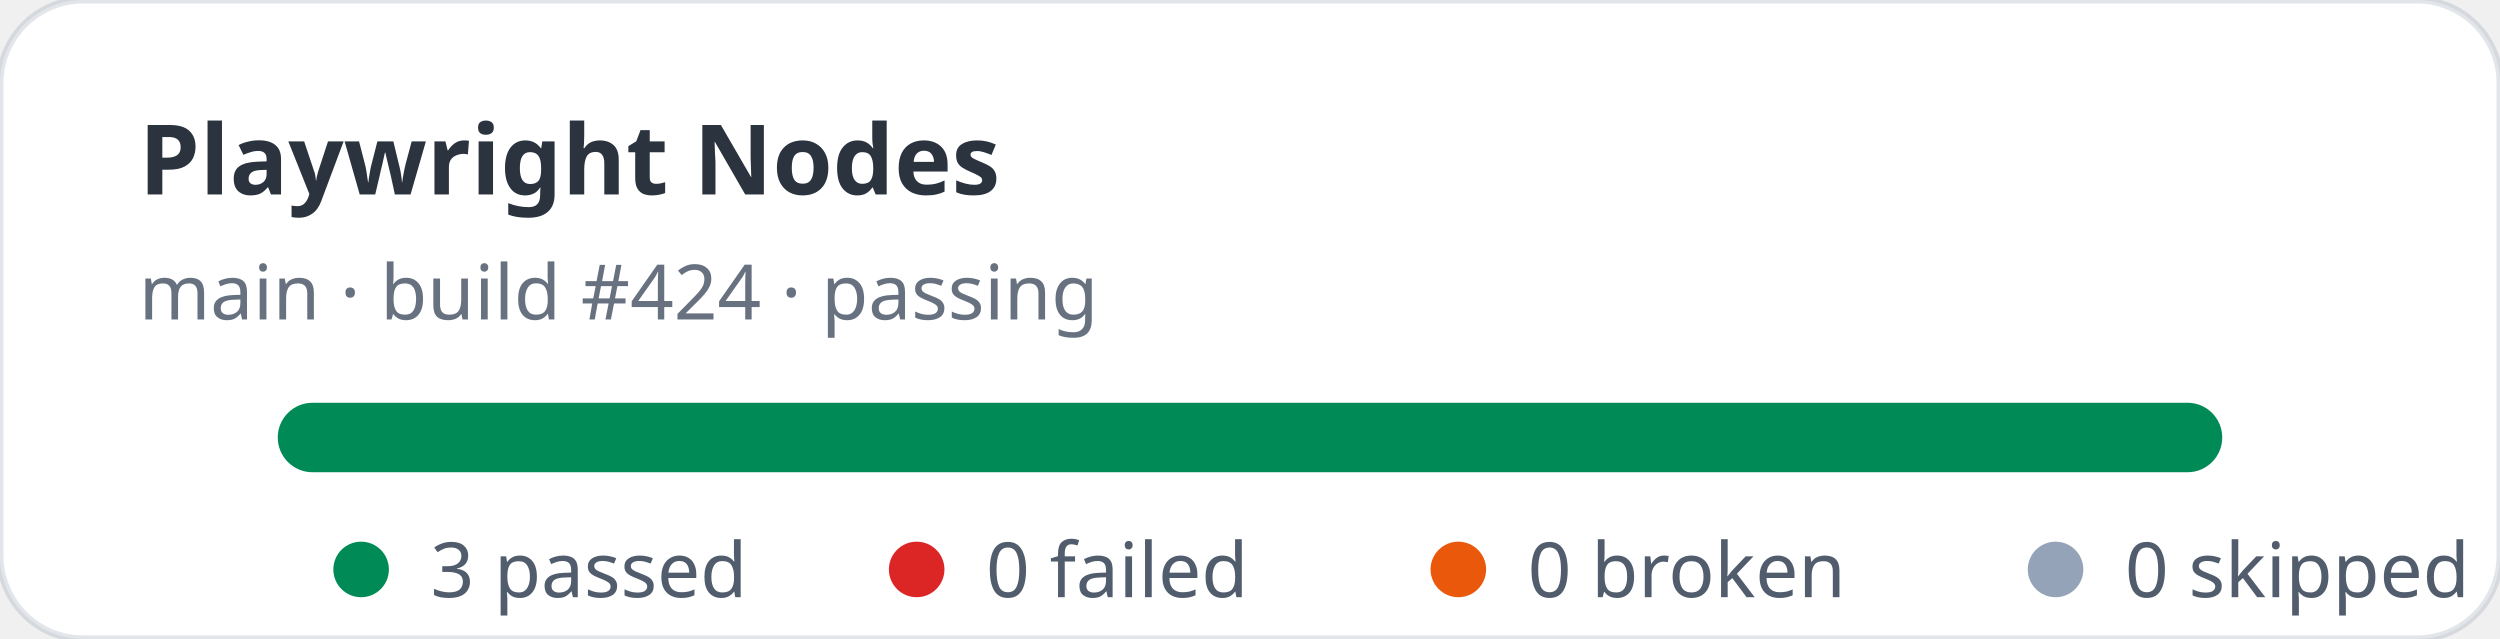
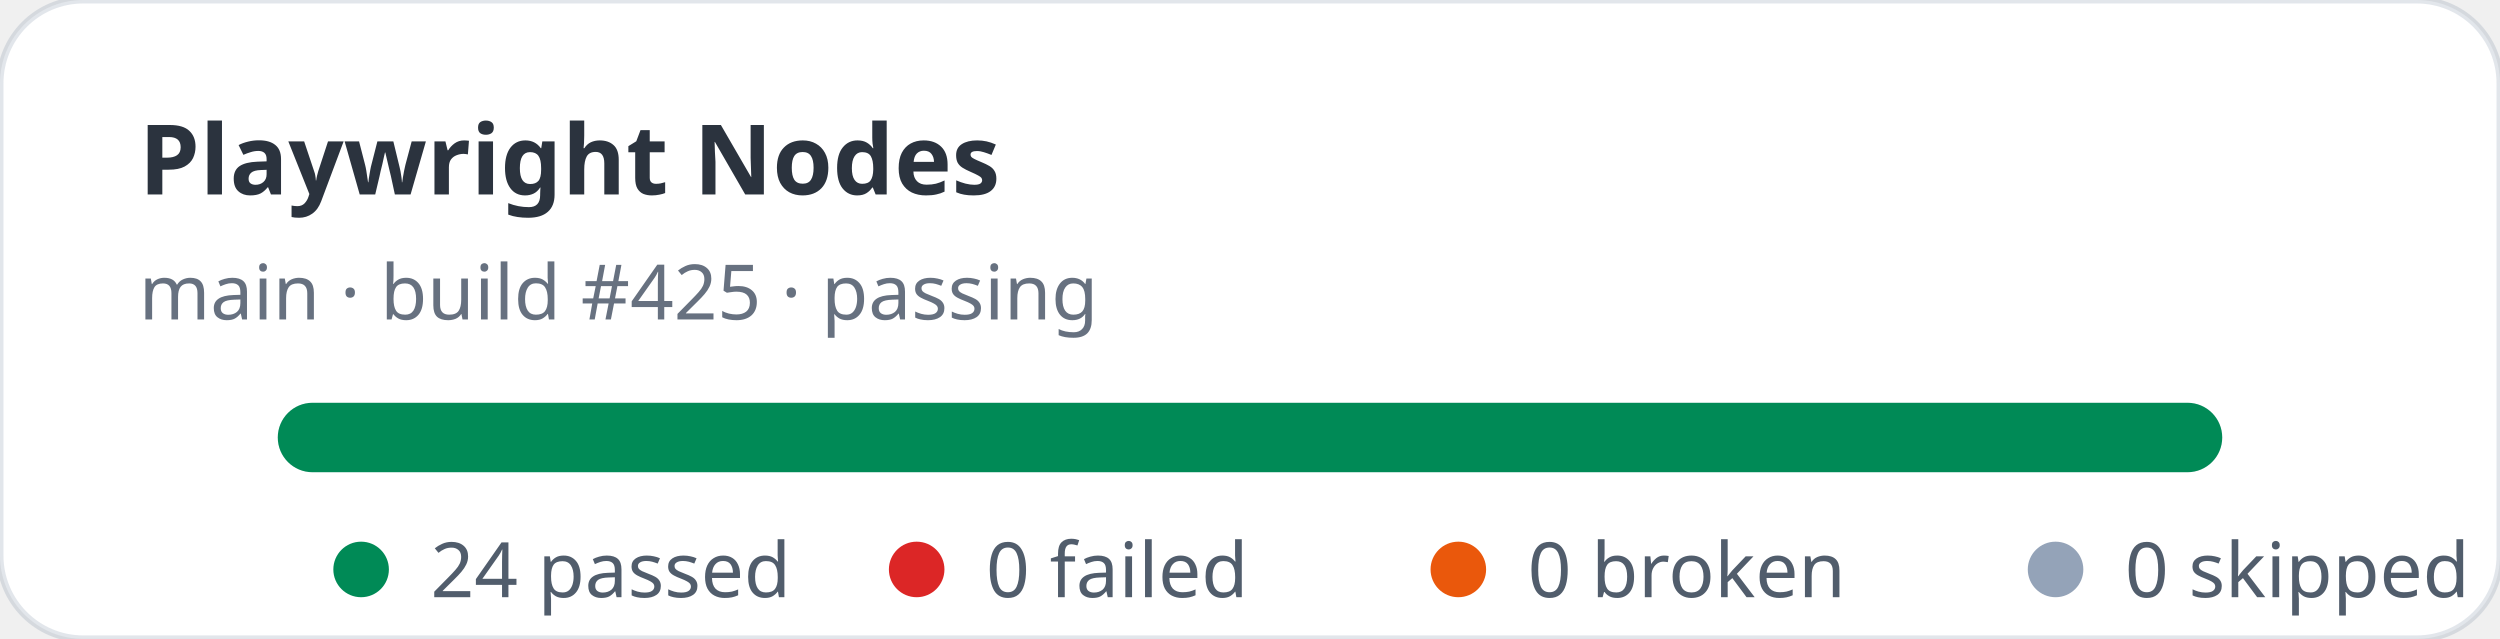
- <svg xmlns="http://www.w3.org/2000/svg" width="360" height="92" viewBox="0 0 360 92" role="img" aria-label="Playwright Nodes stats: 3 passed, 0 failed">
+ <svg xmlns="http://www.w3.org/2000/svg" width="360" height="92" viewBox="0 0 360 92" role="img" aria-label="Playwright Nodes stats: 24 passed, 0 failed">
  <rect width="360" height="92" rx="12" fill="#ffffff" stroke="rgba(11,48,86,0.12)" />
  <text x="20" y="28" fill="rgba(1,10,24,0.83)" font-family="ui-sans-serif,system-ui,sans-serif" font-size="14" font-weight="700">Playwright Nodes</text>
-   <text x="20" y="46" fill="rgba(2,19,44,0.6)" font-family="ui-sans-serif,system-ui,sans-serif" font-size="11">main · build #424 · passing</text>
+   <text x="20" y="46" fill="rgba(2,19,44,0.6)" font-family="ui-sans-serif,system-ui,sans-serif" font-size="11">main · build #425 · passing</text>
  <rect x="40" y="58" width="280" height="10" rx="5" fill="#e2e8f0" />
  <rect x="40" y="58" width="280" height="10" rx="5" fill="#008a56" />
  <g font-family="ui-sans-serif,system-ui,sans-serif" font-size="11" fill="rgba(1,18,40,0.68)">
    <circle cx="52" cy="82" r="4" fill="#008a56" />
-     <text x="62" y="86">3 passed</text>
+     <text x="62" y="86">24 passed</text>
    <circle cx="132" cy="82" r="4" fill="#dc2626" />
    <text x="142" y="86">0 failed</text>
    <circle cx="210" cy="82" r="4" fill="#ea580c" />
    <text x="220" y="86">0 broken</text>
    <circle cx="296" cy="82" r="4" fill="#94a3b8" />
    <text x="306" y="86">0 skipped</text>
  </g>
</svg>
